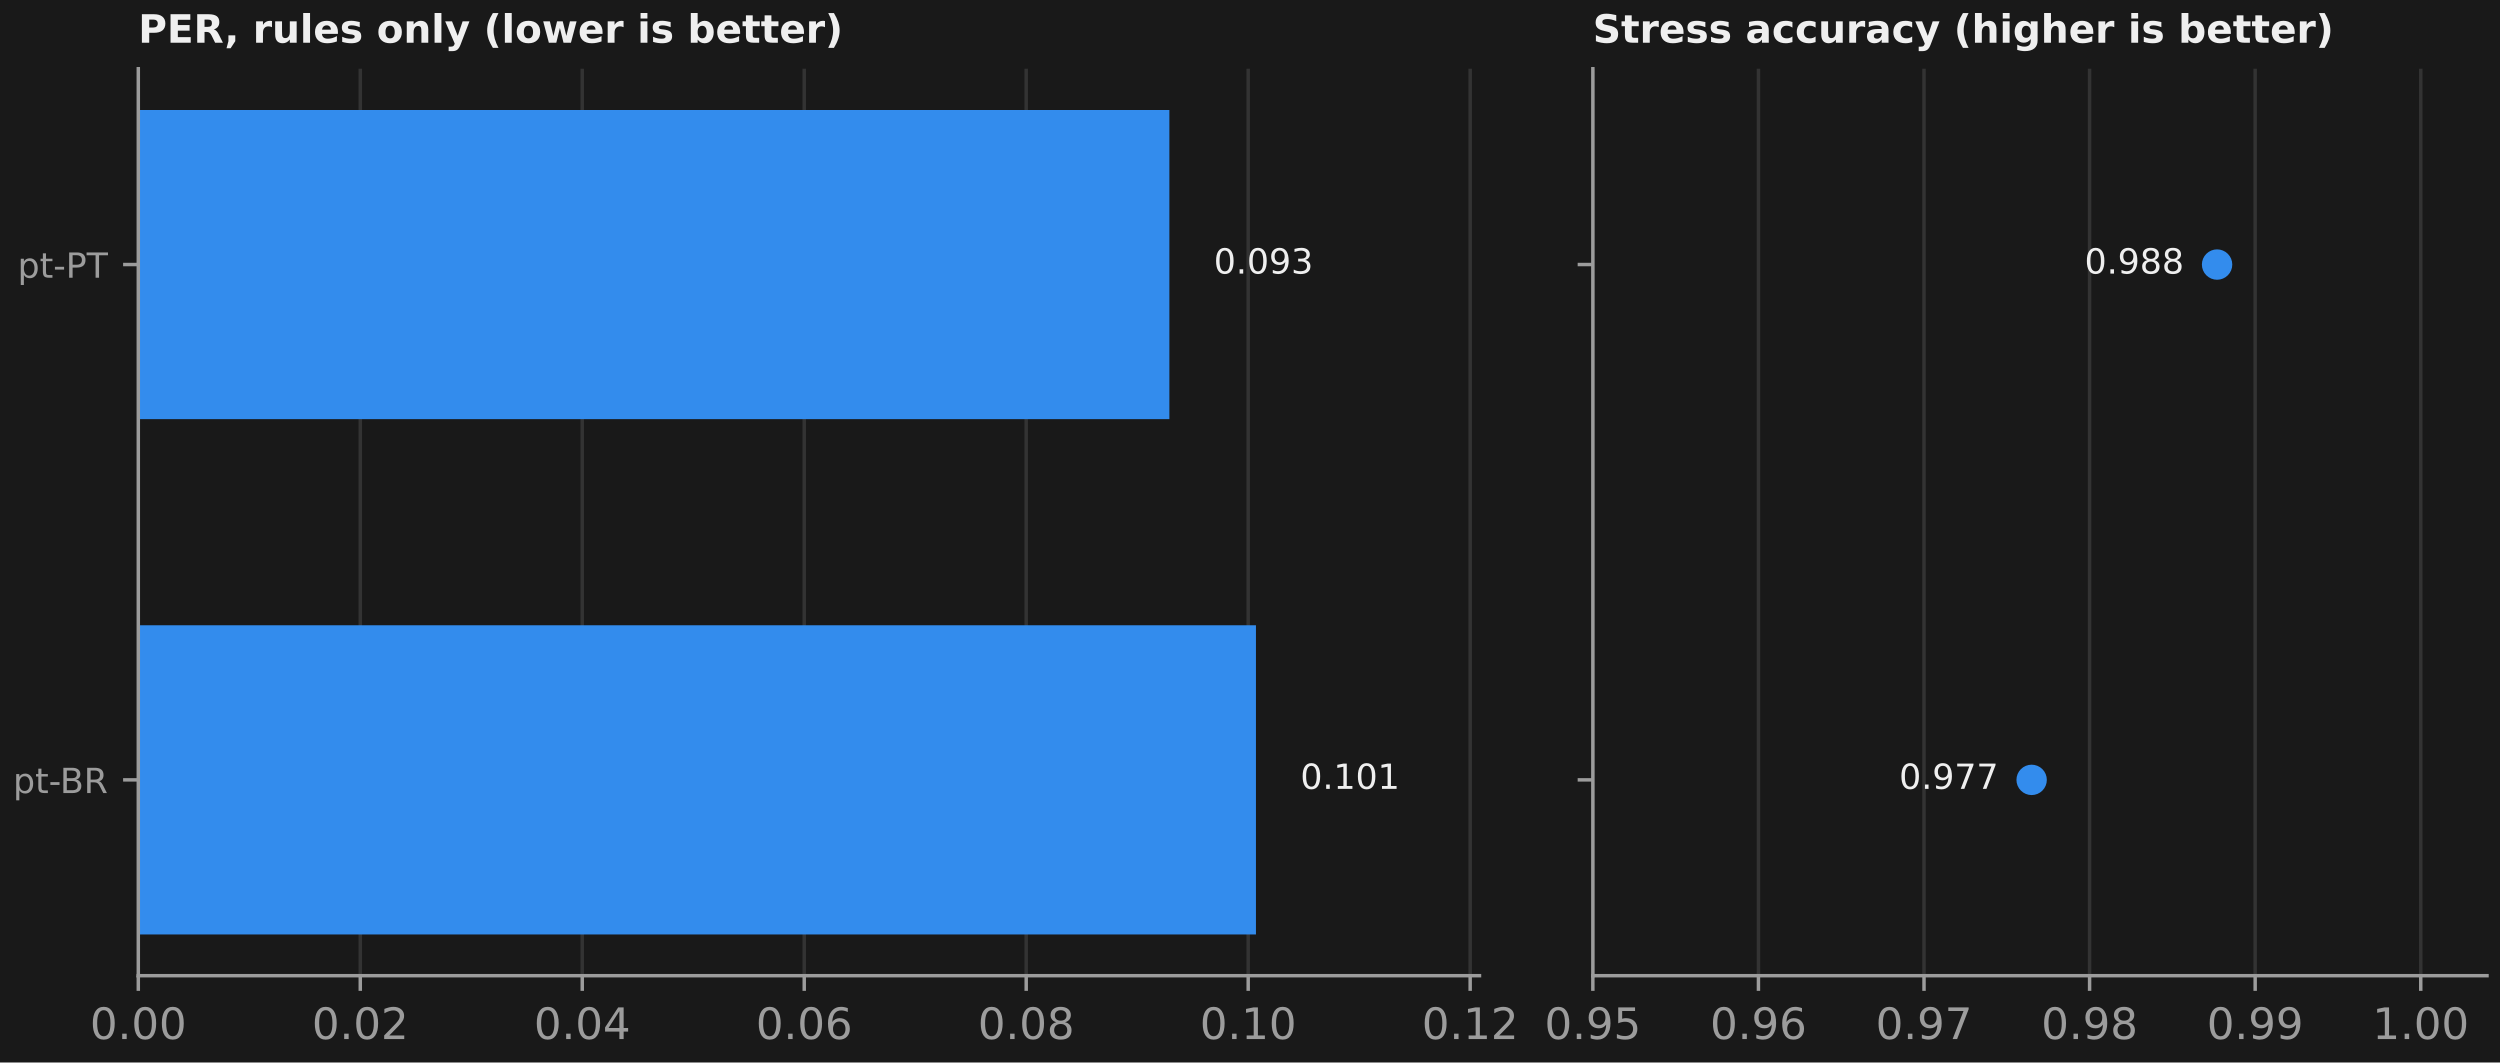
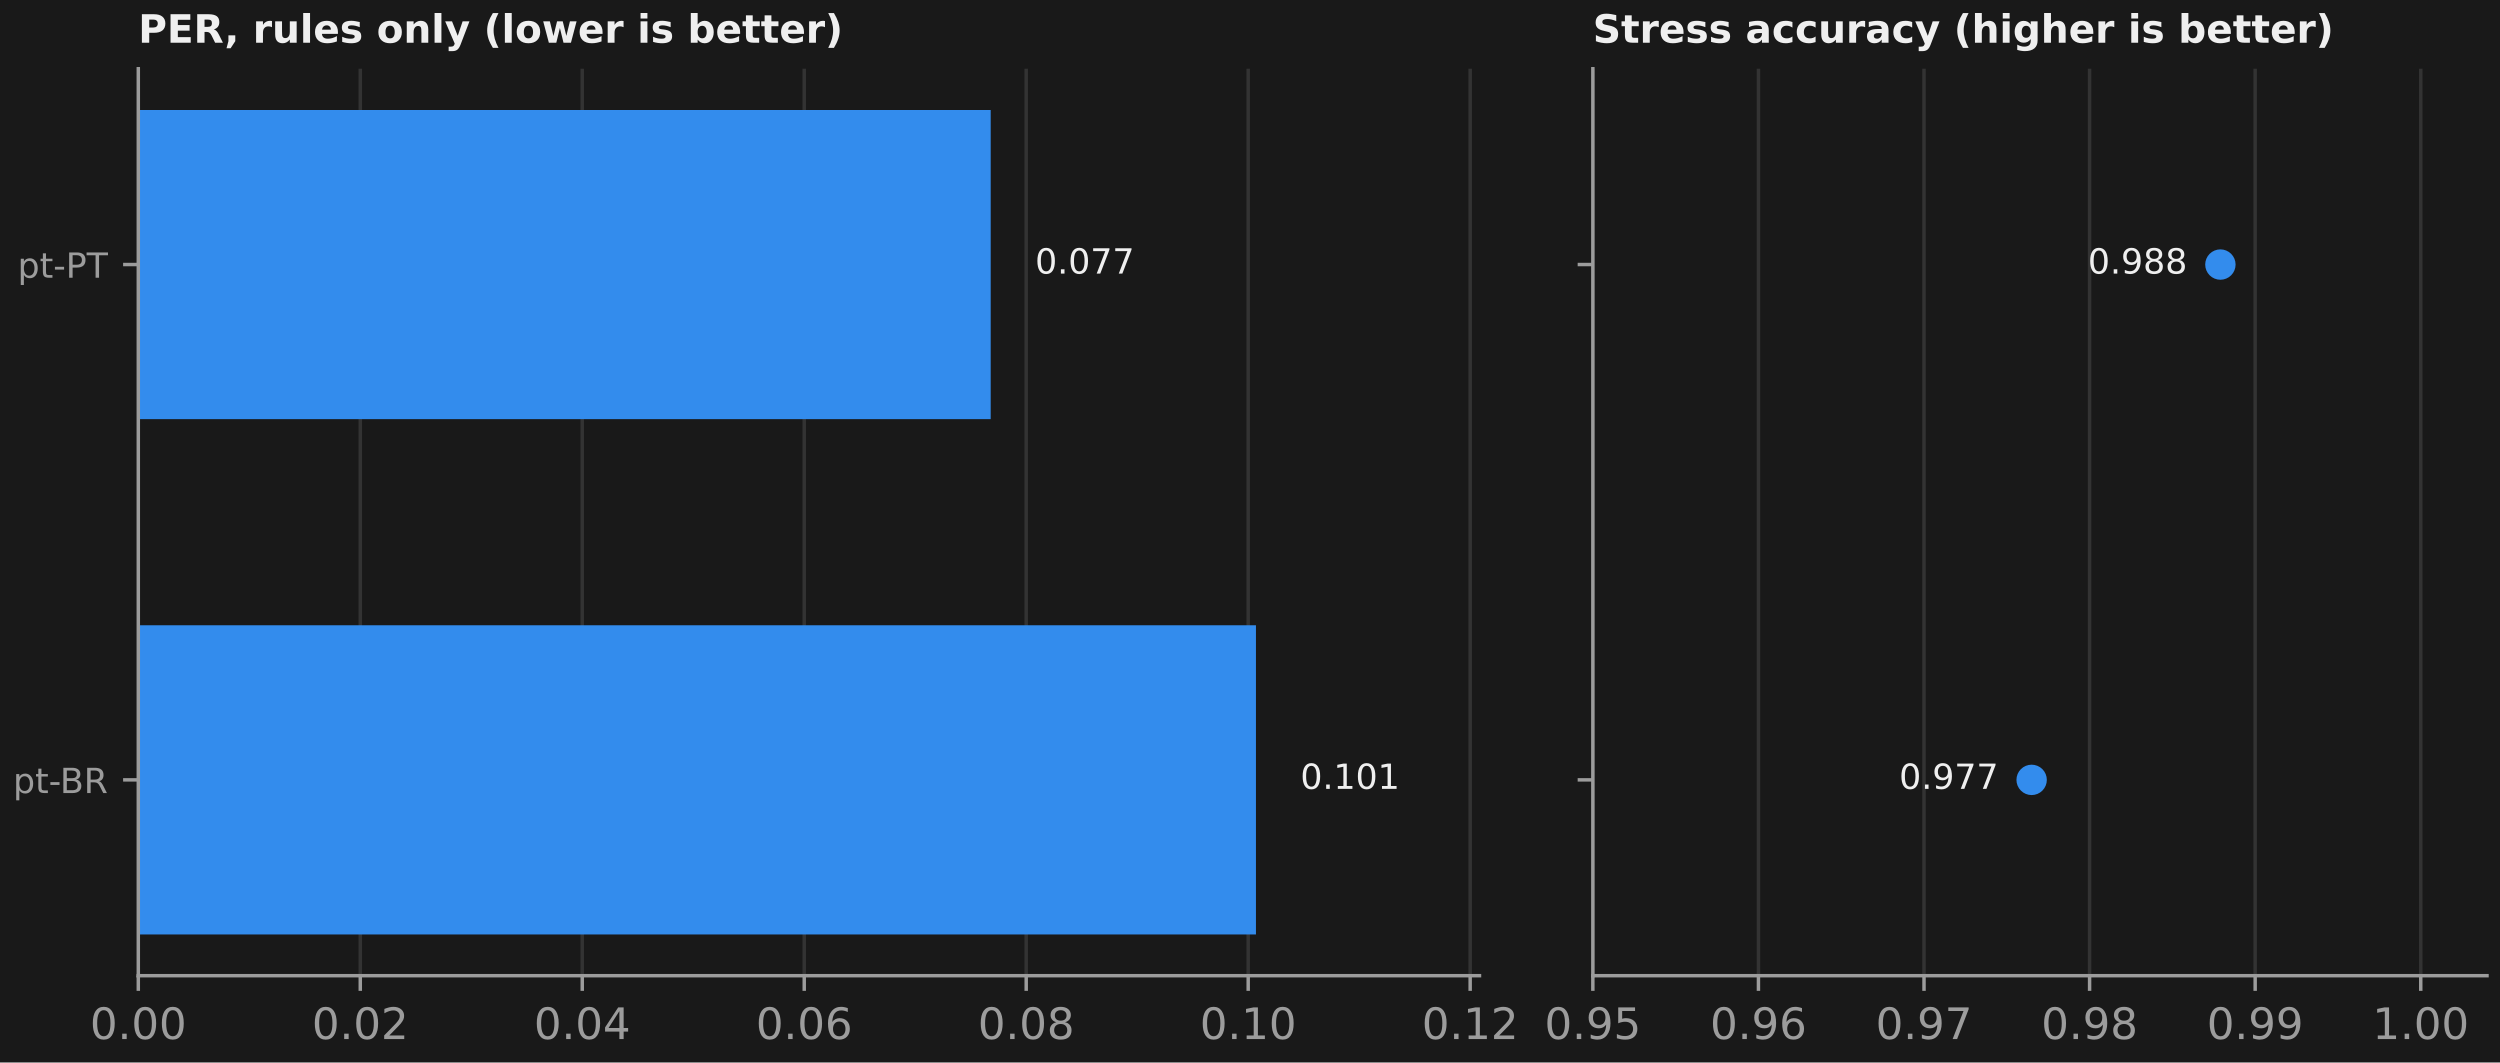
<svg xmlns="http://www.w3.org/2000/svg" xmlns:xlink="http://www.w3.org/1999/xlink" width="576pt" height="244.8pt" viewBox="0 0 576 244.8" version="1.1">
  <defs>
    <style type="text/css">*{stroke-linejoin: round; stroke-linecap: butt}</style>
  </defs>
  <g id="figure_1">
    <g id="patch_1">
      <path d="M 0 244.8  L 576 244.8  L 576 0  L 0 0  z " style="fill: #191919" />
    </g>
    <g id="axes_1">
      <g id="patch_2">
        <path d="M 31.864 224.8  L 340.873 224.8  L 340.873 15.839  L 31.864 15.839  z " style="fill: #191919" />
      </g>
      <g id="matplotlib.axis_1">
        <g id="xtick_1">
          <g id="line2d_1">
            <path d="M 31.864 224.8  L 31.864 15.839  " clip-path="url(#p73ae3f1e7e)" style="fill: none; stroke: #333333; stroke-width: 0.8; stroke-linecap: square" />
          </g>
          <g id="line2d_2">
            <defs>
              <path id="mc3cc2e16f8" d="M 0 0  L 0 3.5  " style="stroke: #9c9c9c; stroke-width: 0.8" />
            </defs>
            <g>
              <use xlink:href="#mc3cc2e16f8" x="31.864" y="224.8" style="fill: #9c9c9c; stroke: #9c9c9c; stroke-width: 0.8" />
            </g>
          </g>
          <g id="text_1">
            <text style="font-size: 10px; font-family: 'DejaVu Sans', 'Bitstream Vera Sans', 'Computer Modern Sans Serif', 'Lucida Grande', 'Verdana', 'Geneva', 'Lucid', 'Arial', 'Helvetica', 'Avant Garde', sans-serif; text-anchor: middle; fill: #9c9c9c" x="31.864" y="239.397" transform="rotate(-0 31.86399 239.3974)">0.00</text>
          </g>
        </g>
        <g id="xtick_2">
          <g id="line2d_3">
            <path d="M 83.008 224.8  L 83.008 15.839  " clip-path="url(#p73ae3f1e7e)" style="fill: none; stroke: #333333; stroke-width: 0.8; stroke-linecap: square" />
          </g>
          <g id="line2d_4">
            <g>
              <use xlink:href="#mc3cc2e16f8" x="83.008" y="224.8" style="fill: #9c9c9c; stroke: #9c9c9c; stroke-width: 0.8" />
            </g>
          </g>
          <g id="text_2">
            <text style="font-size: 10px; font-family: 'DejaVu Sans', 'Bitstream Vera Sans', 'Computer Modern Sans Serif', 'Lucida Grande', 'Verdana', 'Geneva', 'Lucid', 'Arial', 'Helvetica', 'Avant Garde', sans-serif; text-anchor: middle; fill: #9c9c9c" x="83.008" y="239.397" transform="rotate(-0 83.00756 239.3974)">0.02</text>
          </g>
        </g>
        <g id="xtick_3">
          <g id="line2d_5">
            <path d="M 134.151 224.8  L 134.151 15.839  " clip-path="url(#p73ae3f1e7e)" style="fill: none; stroke: #333333; stroke-width: 0.8; stroke-linecap: square" />
          </g>
          <g id="line2d_6">
            <g>
              <use xlink:href="#mc3cc2e16f8" x="134.151" y="224.8" style="fill: #9c9c9c; stroke: #9c9c9c; stroke-width: 0.8" />
            </g>
          </g>
          <g id="text_3">
            <text style="font-size: 10px; font-family: 'DejaVu Sans', 'Bitstream Vera Sans', 'Computer Modern Sans Serif', 'Lucida Grande', 'Verdana', 'Geneva', 'Lucid', 'Arial', 'Helvetica', 'Avant Garde', sans-serif; text-anchor: middle; fill: #9c9c9c" x="134.151" y="239.397" transform="rotate(-0 134.1511 239.3974)">0.04</text>
          </g>
        </g>
        <g id="xtick_4">
          <g id="line2d_7">
            <path d="M 185.295 224.8  L 185.295 15.839  " clip-path="url(#p73ae3f1e7e)" style="fill: none; stroke: #333333; stroke-width: 0.8; stroke-linecap: square" />
          </g>
          <g id="line2d_8">
            <g>
              <use xlink:href="#mc3cc2e16f8" x="185.295" y="224.8" style="fill: #9c9c9c; stroke: #9c9c9c; stroke-width: 0.8" />
            </g>
          </g>
          <g id="text_4">
            <text style="font-size: 10px; font-family: 'DejaVu Sans', 'Bitstream Vera Sans', 'Computer Modern Sans Serif', 'Lucida Grande', 'Verdana', 'Geneva', 'Lucid', 'Arial', 'Helvetica', 'Avant Garde', sans-serif; text-anchor: middle; fill: #9c9c9c" x="185.295" y="239.397" transform="rotate(-0 185.2947 239.3974)">0.06</text>
          </g>
        </g>
        <g id="xtick_5">
          <g id="line2d_9">
            <path d="M 236.438 224.8  L 236.438 15.839  " clip-path="url(#p73ae3f1e7e)" style="fill: none; stroke: #333333; stroke-width: 0.8; stroke-linecap: square" />
          </g>
          <g id="line2d_10">
            <g>
              <use xlink:href="#mc3cc2e16f8" x="236.438" y="224.8" style="fill: #9c9c9c; stroke: #9c9c9c; stroke-width: 0.8" />
            </g>
          </g>
          <g id="text_5">
            <text style="font-size: 10px; font-family: 'DejaVu Sans', 'Bitstream Vera Sans', 'Computer Modern Sans Serif', 'Lucida Grande', 'Verdana', 'Geneva', 'Lucid', 'Arial', 'Helvetica', 'Avant Garde', sans-serif; text-anchor: middle; fill: #9c9c9c" x="236.438" y="239.397" transform="rotate(-0 236.4383 239.3974)">0.08</text>
          </g>
        </g>
        <g id="xtick_6">
          <g id="line2d_11">
            <path d="M 287.582 224.8  L 287.582 15.839  " clip-path="url(#p73ae3f1e7e)" style="fill: none; stroke: #333333; stroke-width: 0.8; stroke-linecap: square" />
          </g>
          <g id="line2d_12">
            <g>
              <use xlink:href="#mc3cc2e16f8" x="287.582" y="224.8" style="fill: #9c9c9c; stroke: #9c9c9c; stroke-width: 0.8" />
            </g>
          </g>
          <g id="text_6">
            <text style="font-size: 10px; font-family: 'DejaVu Sans', 'Bitstream Vera Sans', 'Computer Modern Sans Serif', 'Lucida Grande', 'Verdana', 'Geneva', 'Lucid', 'Arial', 'Helvetica', 'Avant Garde', sans-serif; text-anchor: middle; fill: #9c9c9c" x="287.582" y="239.397" transform="rotate(-0 287.5819 239.3974)">0.10</text>
          </g>
        </g>
        <g id="xtick_7">
          <g id="line2d_13">
            <path d="M 338.725 224.8  L 338.725 15.839  " clip-path="url(#p73ae3f1e7e)" style="fill: none; stroke: #333333; stroke-width: 0.8; stroke-linecap: square" />
          </g>
          <g id="line2d_14">
            <g>
              <use xlink:href="#mc3cc2e16f8" x="338.725" y="224.8" style="fill: #9c9c9c; stroke: #9c9c9c; stroke-width: 0.8" />
            </g>
          </g>
          <g id="text_7">
            <text style="font-size: 10px; font-family: 'DejaVu Sans', 'Bitstream Vera Sans', 'Computer Modern Sans Serif', 'Lucida Grande', 'Verdana', 'Geneva', 'Lucid', 'Arial', 'Helvetica', 'Avant Garde', sans-serif; text-anchor: middle; fill: #9c9c9c" x="338.725" y="239.397" transform="rotate(-0 338.7254 239.3974)">0.12</text>
          </g>
        </g>
      </g>
      <g id="matplotlib.axis_2">
        <g id="ytick_1">
          <g id="line2d_15">
            <defs>
              <path id="m61c7a5ba7b" d="M 0 0  L -3.5 0  " style="stroke: #9c9c9c; stroke-width: 0.8" />
            </defs>
            <g>
              <use xlink:href="#m61c7a5ba7b" x="31.864" y="60.955" style="fill: #9c9c9c; stroke: #9c9c9c; stroke-width: 0.8" />
            </g>
          </g>
          <g id="text_8">
            <text style="font-size: 8px; font-family: 'DejaVu Sans', 'Bitstream Vera Sans', 'Computer Modern Sans Serif', 'Lucida Grande', 'Verdana', 'Geneva', 'Lucid', 'Arial', 'Helvetica', 'Avant Garde', sans-serif; text-anchor: end; fill: #9c9c9c" x="24.864" y="63.994" transform="rotate(-0 24.86399 63.99446)">pt-PT</text>
          </g>
        </g>
        <g id="ytick_2">
          <g id="line2d_16">
            <g>
              <use xlink:href="#m61c7a5ba7b" x="31.864" y="179.683" style="fill: #9c9c9c; stroke: #9c9c9c; stroke-width: 0.8" />
            </g>
          </g>
          <g id="text_9">
            <text style="font-size: 8px; font-family: 'DejaVu Sans', 'Bitstream Vera Sans', 'Computer Modern Sans Serif', 'Lucida Grande', 'Verdana', 'Geneva', 'Lucid', 'Arial', 'Helvetica', 'Avant Garde', sans-serif; text-anchor: end; fill: #9c9c9c" x="24.864" y="182.722" transform="rotate(-0 24.86399 182.7223)">pt-BR</text>
          </g>
        </g>
      </g>
      <g id="patch_3">
-         <path d="M 31.864 25.337  L 269.426 25.337  L 269.426 96.574  L 31.864 96.574  z " clip-path="url(#p73ae3f1e7e)" style="fill: #338ced" />
+         <path d="M 31.864 25.337  L 228.255 25.337  L 228.255 96.574  L 31.864 96.574  z " clip-path="url(#p73ae3f1e7e)" style="fill: #338ced" />
      </g>
      <g id="patch_4">
        <path d="M 31.864 144.065  L 289.372 144.065  L 289.372 215.302  L 31.864 215.302  z " clip-path="url(#p73ae3f1e7e)" style="fill: #338ced" />
      </g>
      <g id="patch_5">
        <path d="M 31.864 224.8  L 31.864 15.839  " style="fill: none; stroke: #9c9c9c; stroke-width: 0.8; stroke-linejoin: miter; stroke-linecap: square" />
      </g>
      <g id="patch_6">
        <path d="M 31.864 224.8  L 340.873 224.8  " style="fill: none; stroke: #9c9c9c; stroke-width: 0.8; stroke-linejoin: miter; stroke-linecap: square" />
      </g>
      <g id="text_10">
-         <text style="font-size: 8px; font-family: 'DejaVu Sans', 'Bitstream Vera Sans', 'Computer Modern Sans Serif', 'Lucida Grande', 'Verdana', 'Geneva', 'Lucid', 'Arial', 'Helvetica', 'Avant Garde', sans-serif; text-anchor: start; fill: #efefef" x="279.655" y="63.034" transform="rotate(-0 279.6546 63.03352)">0.093</text>
+         <text style="font-size: 8px; font-family: 'DejaVu Sans', 'Bitstream Vera Sans', 'Computer Modern Sans Serif', 'Lucida Grande', 'Verdana', 'Geneva', 'Lucid', 'Arial', 'Helvetica', 'Avant Garde', sans-serif; text-anchor: start; fill: #efefef" x="238.484" y="63.034" transform="rotate(-0 238.484 63.03352)">0.077</text>
      </g>
      <g id="text_11">
        <text style="font-size: 8px; font-family: 'DejaVu Sans', 'Bitstream Vera Sans', 'Computer Modern Sans Serif', 'Lucida Grande', 'Verdana', 'Geneva', 'Lucid', 'Arial', 'Helvetica', 'Avant Garde', sans-serif; text-anchor: start; fill: #efefef" x="299.601" y="181.761" transform="rotate(-0 299.6006 181.7613)">0.101</text>
      </g>
      <g id="text_12">
        <text style="font-weight: 700; font-size: 9px; font-family: 'DejaVu Sans', 'Bitstream Vera Sans', 'Computer Modern Sans Serif', 'Lucida Grande', 'Verdana', 'Geneva', 'Lucid', 'Arial', 'Helvetica', 'Avant Garde', sans-serif; text-anchor: start; fill: #efefef" x="31.864" y="9.839" transform="rotate(-0 31.86399 9.838834)">PER, rules only (lower is better)</text>
      </g>
    </g>
    <g id="axes_2">
      <g id="patch_7">
        <path d="M 366.993 224.8  L 573 224.8  L 573 15.839  L 366.993 15.839  z " style="fill: #191919" />
      </g>
      <g id="matplotlib.axis_3">
        <g id="xtick_8">
          <g id="line2d_17">
            <path d="M 366.993 224.8  L 366.993 15.839  " clip-path="url(#p0f48ddc2b1)" style="fill: none; stroke: #333333; stroke-width: 0.8; stroke-linecap: square" />
          </g>
          <g id="line2d_18">
            <g>
              <use xlink:href="#mc3cc2e16f8" x="366.993" y="224.8" style="fill: #9c9c9c; stroke: #9c9c9c; stroke-width: 0.8" />
            </g>
          </g>
          <g id="text_13">
            <text style="font-size: 10px; font-family: 'DejaVu Sans', 'Bitstream Vera Sans', 'Computer Modern Sans Serif', 'Lucida Grande', 'Verdana', 'Geneva', 'Lucid', 'Arial', 'Helvetica', 'Avant Garde', sans-serif; text-anchor: middle; fill: #9c9c9c" x="366.993" y="239.397" transform="rotate(-0 366.9934 239.3974)">0.95</text>
          </g>
        </g>
        <g id="xtick_9">
          <g id="line2d_19">
            <path d="M 405.143 224.8  L 405.143 15.839  " clip-path="url(#p0f48ddc2b1)" style="fill: none; stroke: #333333; stroke-width: 0.8; stroke-linecap: square" />
          </g>
          <g id="line2d_20">
            <g>
              <use xlink:href="#mc3cc2e16f8" x="405.143" y="224.8" style="fill: #9c9c9c; stroke: #9c9c9c; stroke-width: 0.8" />
            </g>
          </g>
          <g id="text_14">
            <text style="font-size: 10px; font-family: 'DejaVu Sans', 'Bitstream Vera Sans', 'Computer Modern Sans Serif', 'Lucida Grande', 'Verdana', 'Geneva', 'Lucid', 'Arial', 'Helvetica', 'Avant Garde', sans-serif; text-anchor: middle; fill: #9c9c9c" x="405.143" y="239.397" transform="rotate(-0 405.1428 239.3974)">0.96</text>
          </g>
        </g>
        <g id="xtick_10">
          <g id="line2d_21">
            <path d="M 443.292 224.8  L 443.292 15.839  " clip-path="url(#p0f48ddc2b1)" style="fill: none; stroke: #333333; stroke-width: 0.8; stroke-linecap: square" />
          </g>
          <g id="line2d_22">
            <g>
              <use xlink:href="#mc3cc2e16f8" x="443.292" y="224.8" style="fill: #9c9c9c; stroke: #9c9c9c; stroke-width: 0.8" />
            </g>
          </g>
          <g id="text_15">
            <text style="font-size: 10px; font-family: 'DejaVu Sans', 'Bitstream Vera Sans', 'Computer Modern Sans Serif', 'Lucida Grande', 'Verdana', 'Geneva', 'Lucid', 'Arial', 'Helvetica', 'Avant Garde', sans-serif; text-anchor: middle; fill: #9c9c9c" x="443.292" y="239.397" transform="rotate(-0 443.2921 239.3974)">0.97</text>
          </g>
        </g>
        <g id="xtick_11">
          <g id="line2d_23">
            <path d="M 481.441 224.8  L 481.441 15.839  " clip-path="url(#p0f48ddc2b1)" style="fill: none; stroke: #333333; stroke-width: 0.8; stroke-linecap: square" />
          </g>
          <g id="line2d_24">
            <g>
              <use xlink:href="#mc3cc2e16f8" x="481.441" y="224.8" style="fill: #9c9c9c; stroke: #9c9c9c; stroke-width: 0.8" />
            </g>
          </g>
          <g id="text_16">
            <text style="font-size: 10px; font-family: 'DejaVu Sans', 'Bitstream Vera Sans', 'Computer Modern Sans Serif', 'Lucida Grande', 'Verdana', 'Geneva', 'Lucid', 'Arial', 'Helvetica', 'Avant Garde', sans-serif; text-anchor: middle; fill: #9c9c9c" x="481.441" y="239.397" transform="rotate(-0 481.4414 239.3974)">0.98</text>
          </g>
        </g>
        <g id="xtick_12">
          <g id="line2d_25">
            <path d="M 519.591 224.8  L 519.591 15.839  " clip-path="url(#p0f48ddc2b1)" style="fill: none; stroke: #333333; stroke-width: 0.8; stroke-linecap: square" />
          </g>
          <g id="line2d_26">
            <g>
              <use xlink:href="#mc3cc2e16f8" x="519.591" y="224.8" style="fill: #9c9c9c; stroke: #9c9c9c; stroke-width: 0.8" />
            </g>
          </g>
          <g id="text_17">
            <text style="font-size: 10px; font-family: 'DejaVu Sans', 'Bitstream Vera Sans', 'Computer Modern Sans Serif', 'Lucida Grande', 'Verdana', 'Geneva', 'Lucid', 'Arial', 'Helvetica', 'Avant Garde', sans-serif; text-anchor: middle; fill: #9c9c9c" x="519.591" y="239.397" transform="rotate(-0 519.5907 239.3974)">0.99</text>
          </g>
        </g>
        <g id="xtick_13">
          <g id="line2d_27">
            <path d="M 557.74 224.8  L 557.74 15.839  " clip-path="url(#p0f48ddc2b1)" style="fill: none; stroke: #333333; stroke-width: 0.8; stroke-linecap: square" />
          </g>
          <g id="line2d_28">
            <g>
              <use xlink:href="#mc3cc2e16f8" x="557.74" y="224.8" style="fill: #9c9c9c; stroke: #9c9c9c; stroke-width: 0.8" />
            </g>
          </g>
          <g id="text_18">
            <text style="font-size: 10px; font-family: 'DejaVu Sans', 'Bitstream Vera Sans', 'Computer Modern Sans Serif', 'Lucida Grande', 'Verdana', 'Geneva', 'Lucid', 'Arial', 'Helvetica', 'Avant Garde', sans-serif; text-anchor: middle; fill: #9c9c9c" x="557.74" y="239.397" transform="rotate(-0 557.74 239.3974)">1.00</text>
          </g>
        </g>
      </g>
      <g id="matplotlib.axis_4">
        <g id="ytick_3">
          <g id="line2d_29">
            <g>
              <use xlink:href="#m61c7a5ba7b" x="366.993" y="60.955" style="fill: #9c9c9c; stroke: #9c9c9c; stroke-width: 0.8" />
            </g>
          </g>
        </g>
        <g id="ytick_4">
          <g id="line2d_30">
            <g>
              <use xlink:href="#m61c7a5ba7b" x="366.993" y="179.683" style="fill: #9c9c9c; stroke: #9c9c9c; stroke-width: 0.8" />
            </g>
          </g>
        </g>
      </g>
      <g id="patch_8">
        <path d="M 366.993 224.8  L 366.993 15.839  " style="fill: none; stroke: #9c9c9c; stroke-width: 0.8; stroke-linejoin: miter; stroke-linecap: square" />
      </g>
      <g id="patch_9">
        <path d="M 366.993 224.8  L 573 224.8  " style="fill: none; stroke: #9c9c9c; stroke-width: 0.8; stroke-linejoin: miter; stroke-linecap: square" />
      </g>
      <g id="PathCollection_1">
        <defs>
          <path id="mb6ce4388ad" d="M 0 3  C 0.796 3 1.559 2.684 2.121 2.121  C 2.684 1.559 3 0.796 3 0  C 3 -0.796 2.684 -1.559 2.121 -2.121  C 1.559 -2.684 0.796 -3 0 -3  C -0.796 -3 -1.559 -2.684 -2.121 -2.121  C -2.684 -1.559 -3 -0.796 -3 0  C -3 0.796 -2.684 1.559 -2.121 2.121  C -1.559 2.684 -0.796 3 0 3  z " style="stroke: #338ced" />
        </defs>
        <g clip-path="url(#p0f48ddc2b1)">
-           <use xlink:href="#mb6ce4388ad" x="510.816" y="60.955" style="fill: #338ced; stroke: #338ced" />
+           <use xlink:href="#mb6ce4388ad" x="511.579" y="60.955" style="fill: #338ced; stroke: #338ced" />
          <use xlink:href="#mb6ce4388ad" x="468.089" y="179.683" style="fill: #338ced; stroke: #338ced" />
        </g>
      </g>
      <g id="text_19">
-         <text style="font-size: 8px; font-family: 'DejaVu Sans', 'Bitstream Vera Sans', 'Computer Modern Sans Serif', 'Lucida Grande', 'Verdana', 'Geneva', 'Lucid', 'Arial', 'Helvetica', 'Avant Garde', sans-serif; text-anchor: end; fill: #efefef" x="503.187" y="63.034" transform="rotate(-0 503.1865 63.03352)">0.988</text>
+         <text style="font-size: 8px; font-family: 'DejaVu Sans', 'Bitstream Vera Sans', 'Computer Modern Sans Serif', 'Lucida Grande', 'Verdana', 'Geneva', 'Lucid', 'Arial', 'Helvetica', 'Avant Garde', sans-serif; text-anchor: end; fill: #efefef" x="503.949" y="63.034" transform="rotate(-0 503.9495 63.03352)">0.988</text>
      </g>
      <g id="text_20">
        <text style="font-size: 8px; font-family: 'DejaVu Sans', 'Bitstream Vera Sans', 'Computer Modern Sans Serif', 'Lucida Grande', 'Verdana', 'Geneva', 'Lucid', 'Arial', 'Helvetica', 'Avant Garde', sans-serif; text-anchor: end; fill: #efefef" x="460.459" y="181.761" transform="rotate(-0 460.4593 181.7613)">0.977</text>
      </g>
      <g id="text_21">
        <text style="font-weight: 700; font-size: 9px; font-family: 'DejaVu Sans', 'Bitstream Vera Sans', 'Computer Modern Sans Serif', 'Lucida Grande', 'Verdana', 'Geneva', 'Lucid', 'Arial', 'Helvetica', 'Avant Garde', sans-serif; text-anchor: start; fill: #efefef" x="366.993" y="9.839" transform="rotate(-0 366.9934 9.838834)">Stress accuracy (higher is better)</text>
      </g>
    </g>
  </g>
  <defs>
    <clipPath id="p73ae3f1e7e">
      <rect x="31.864" y="15.839" width="309.009" height="208.961" />
    </clipPath>
    <clipPath id="p0f48ddc2b1">
      <rect x="366.993" y="15.839" width="206.006" height="208.961" />
    </clipPath>
  </defs>
</svg>
